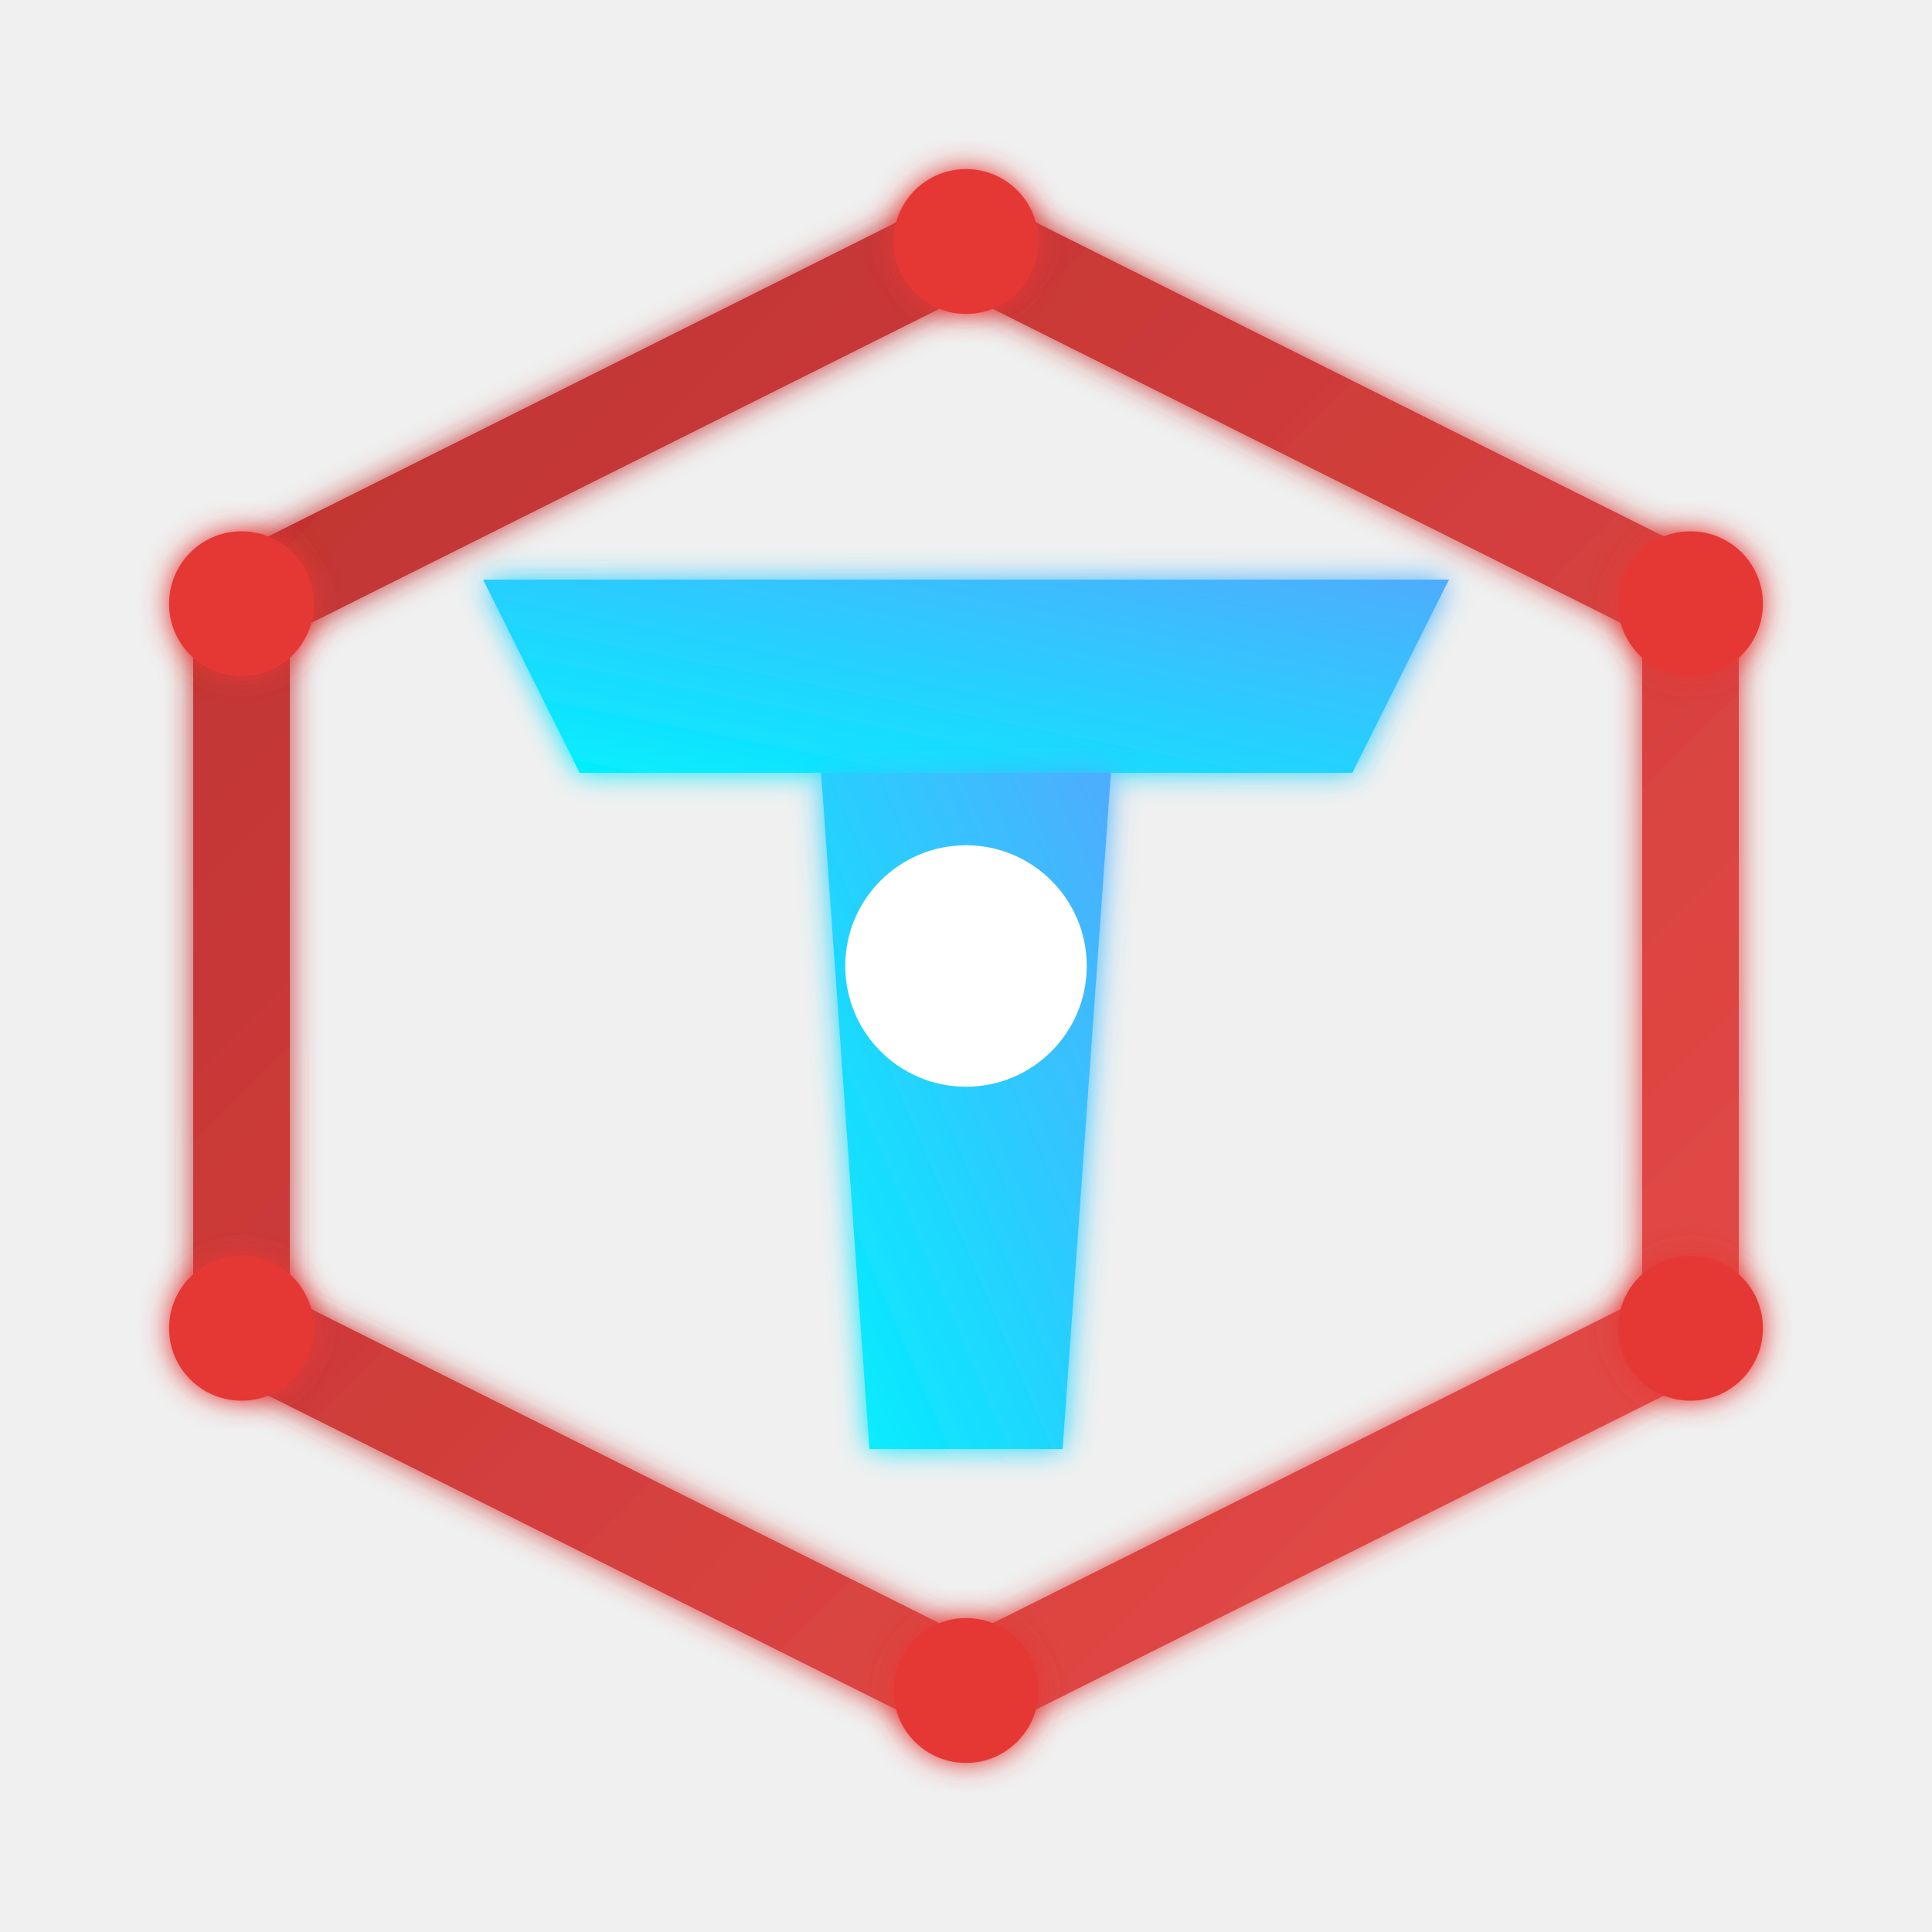
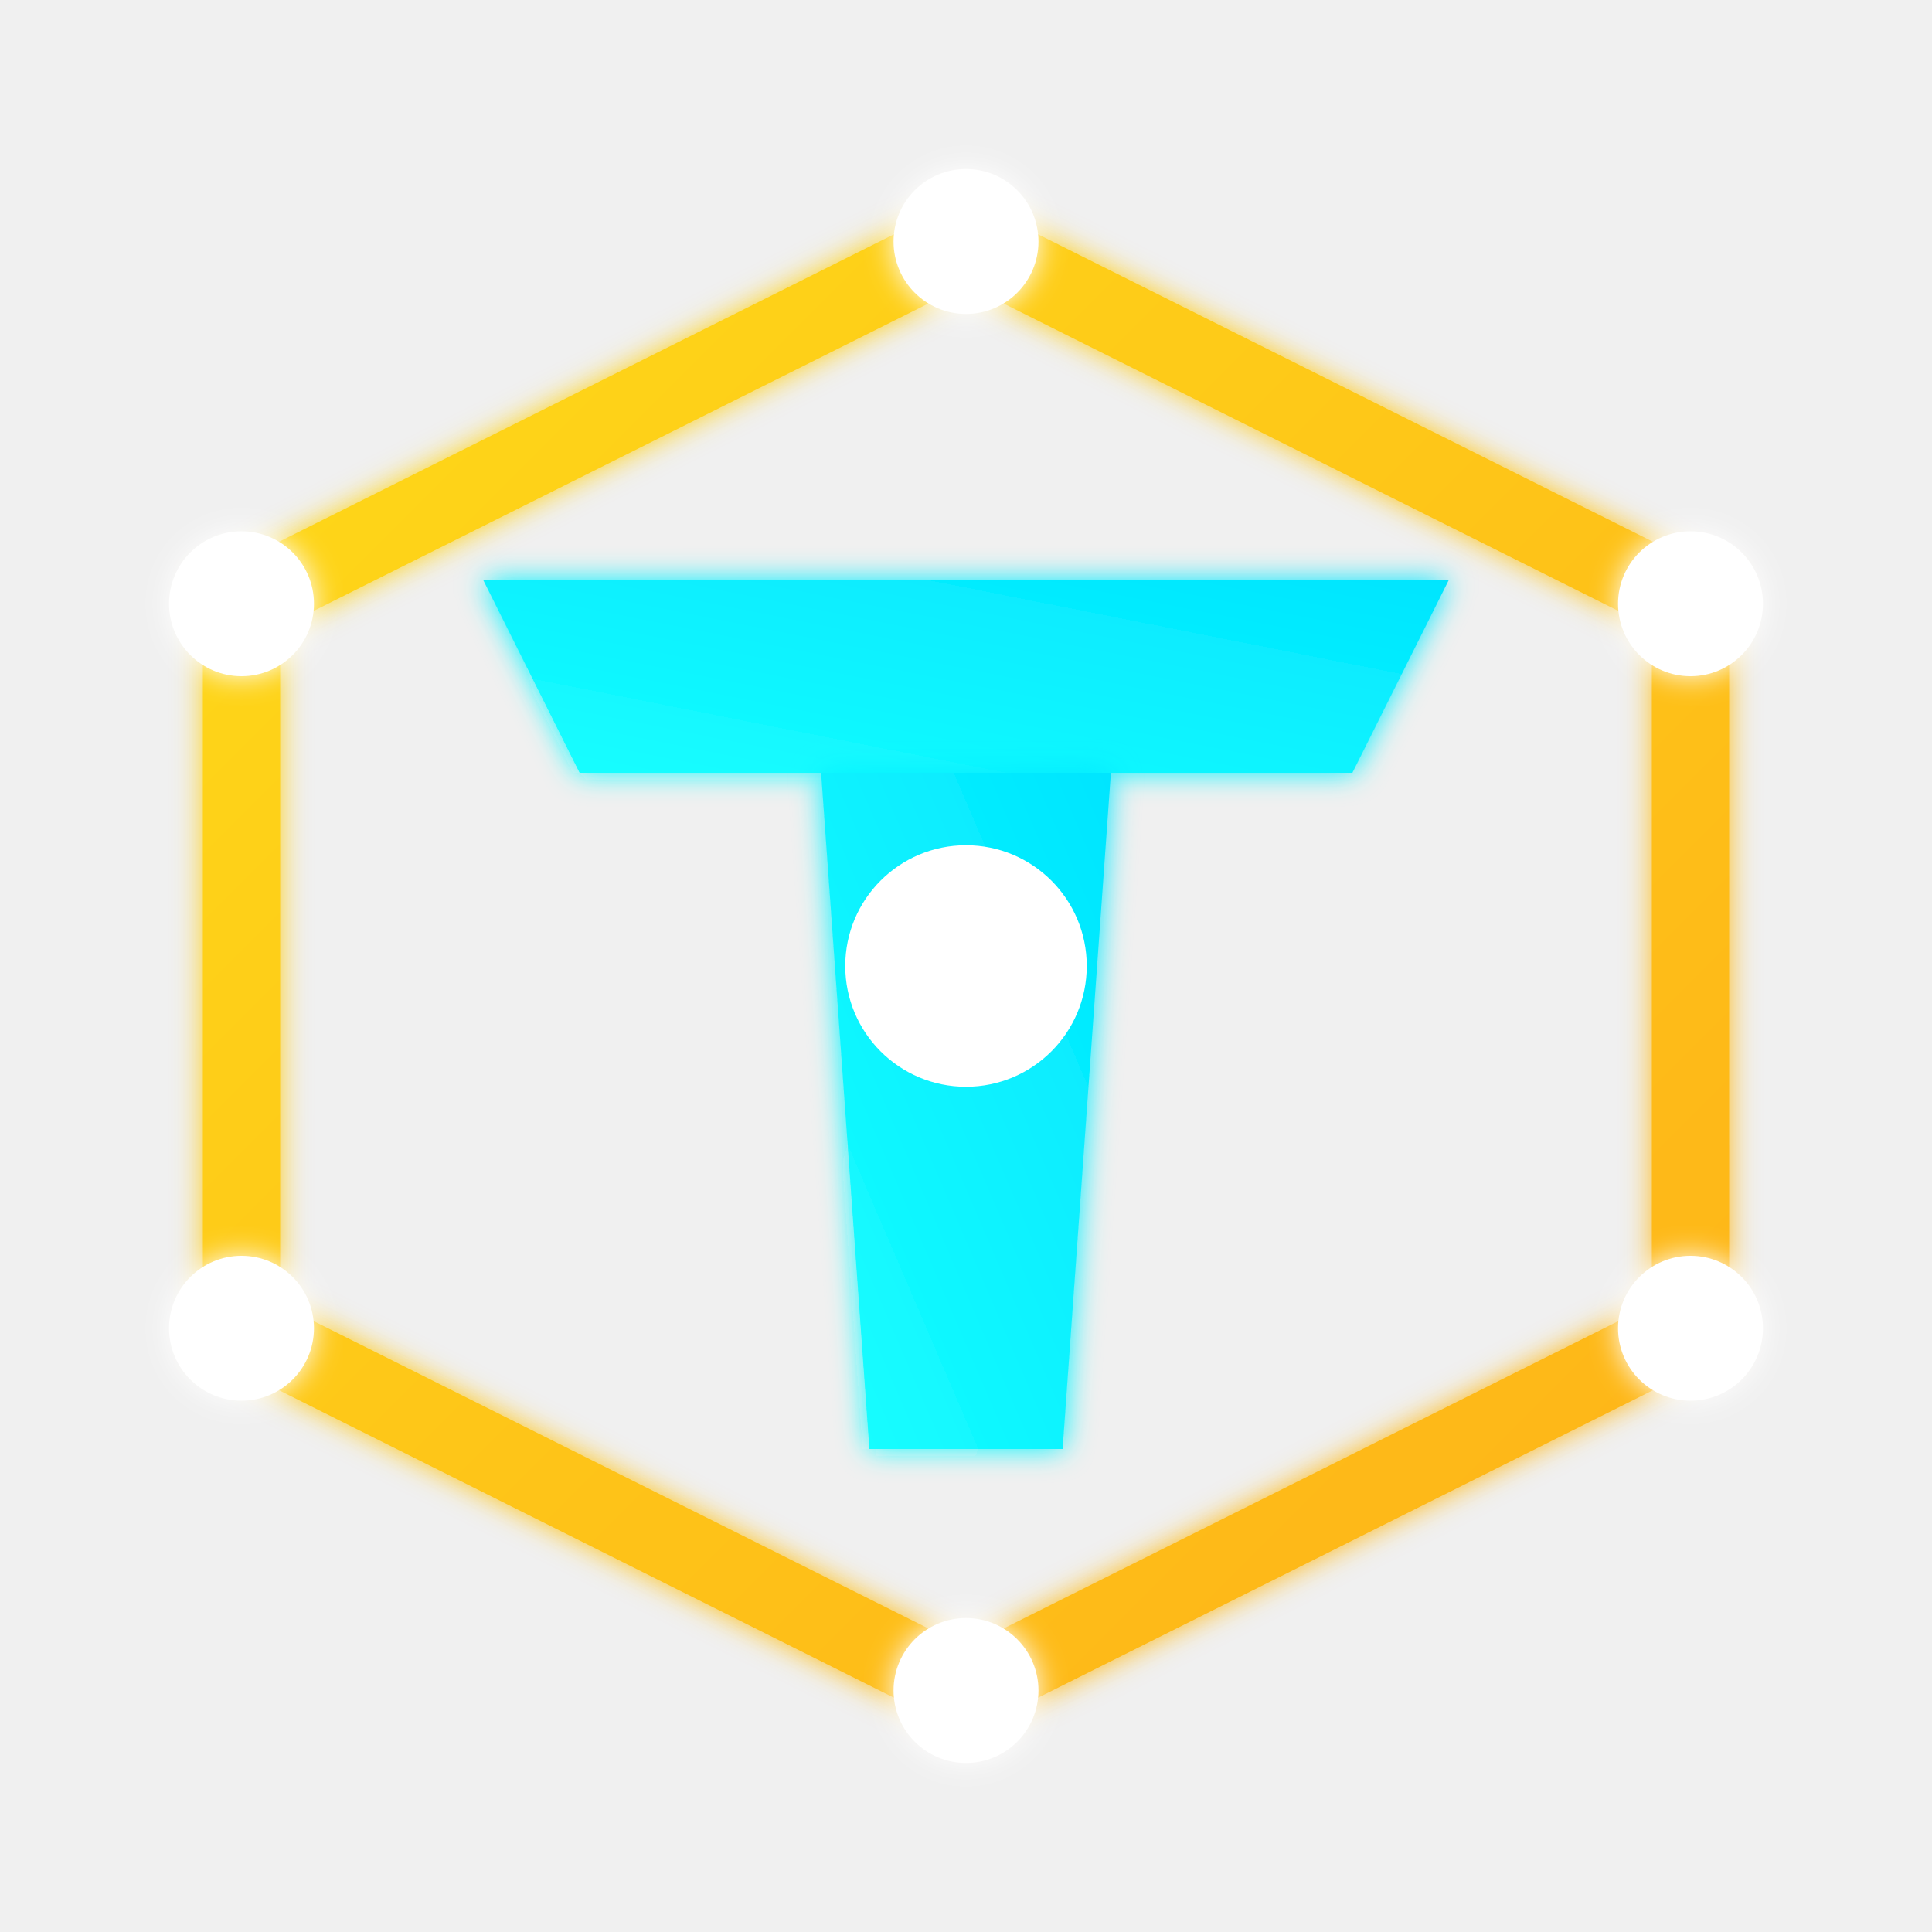
<svg xmlns="http://www.w3.org/2000/svg" viewBox="0 0 400 400" fill="none">
  <defs>
    <linearGradient id="icon_grad1" x1="0%" y1="0%" x2="100%" y2="100%">
-       <stop offset="0%" style="stop-color:#B71C1C;stop-opacity:1" />
-       <stop offset="100%" style="stop-color:#E53935;stop-opacity:1" />
+       <stop offset="0%" style="stop-color:#FFD600;stop-opacity:1" />
+       <stop offset="100%" style="stop-color:#FFAB00;stop-opacity:1" />
    </linearGradient>
    <linearGradient id="icon_grad2" x1="100%" y1="0%" x2="0%" y2="100%">
-       <stop offset="0%" style="stop-color:#4facfe;stop-opacity:1" />
-       <stop offset="100%" style="stop-color:#00f2fe;stop-opacity:1" />
+       <stop offset="0%" style="stop-color:#00E5FF;stop-opacity:1" />
+       <stop offset="100%" style="stop-color:#18FFFF;stop-opacity:1" />
    </linearGradient>
    <filter id="glow" x="-20%" y="-20%" width="140%" height="140%">
      <feGaussianBlur stdDeviation="3" result="blur" />
      <feComposite in="SourceGraphic" in2="blur" operator="over" />
    </filter>
  </defs>
  <g>
-     <path d="M200 50 L350 125 L350 275 L200 350 L50 275 L50 125 Z" stroke="url(#icon_grad1)" stroke-width="20" fill="none" filter="url(#glow)" opacity="0.9" />
-     <circle cx="200" cy="50" r="15" fill="#E53935" filter="url(#glow)">
+     <path d="M200 50 L350 125 L350 275 L200 350 L50 275 L50 125 Z" stroke="url(#icon_grad1)" stroke-width="16" fill="none" filter="url(#glow)" opacity="0.9" />
+     <circle cx="200" cy="50" r="15" fill="#FFFFFF" filter="url(#glow)">
      <animate attributeName="opacity" values="1;0.5;0.1;0.1" keyTimes="0;0.2;0.5;1" dur="2.4s" begin="0s" repeatCount="indefinite" />
      <animate attributeName="r" values="18;16;15;15" keyTimes="0;0.2;0.5;1" dur="2.4s" begin="0s" repeatCount="indefinite" />
    </circle>
-     <circle cx="50" cy="125" r="15" fill="#E53935" filter="url(#glow)">
+     <circle cx="50" cy="125" r="15" fill="#FFFFFF" filter="url(#glow)">
      <animate attributeName="opacity" values="1;0.5;0.1;0.1" keyTimes="0;0.2;0.5;1" dur="2.4s" begin="0.4s" repeatCount="indefinite" />
      <animate attributeName="r" values="18;16;15;15" keyTimes="0;0.2;0.5;1" dur="2.4s" begin="0.4s" repeatCount="indefinite" />
    </circle>
-     <circle cx="50" cy="275" r="15" fill="#E53935" filter="url(#glow)">
+     <circle cx="50" cy="275" r="15" fill="#FFFFFF" filter="url(#glow)">
      <animate attributeName="opacity" values="1;0.5;0.1;0.1" keyTimes="0;0.2;0.5;1" dur="2.4s" begin="0.8s" repeatCount="indefinite" />
      <animate attributeName="r" values="18;16;15;15" keyTimes="0;0.2;0.5;1" dur="2.4s" begin="0.8s" repeatCount="indefinite" />
    </circle>
-     <circle cx="200" cy="350" r="15" fill="#E53935" filter="url(#glow)">
+     <circle cx="200" cy="350" r="15" fill="#FFFFFF" filter="url(#glow)">
      <animate attributeName="opacity" values="1;0.5;0.1;0.1" keyTimes="0;0.2;0.5;1" dur="2.4s" begin="1.2s" repeatCount="indefinite" />
      <animate attributeName="r" values="18;16;15;15" keyTimes="0;0.2;0.5;1" dur="2.4s" begin="1.2s" repeatCount="indefinite" />
    </circle>
-     <circle cx="350" cy="275" r="15" fill="#E53935" filter="url(#glow)">
+     <circle cx="350" cy="275" r="15" fill="#FFFFFF" filter="url(#glow)">
      <animate attributeName="opacity" values="1;0.5;0.1;0.1" keyTimes="0;0.2;0.5;1" dur="2.4s" begin="1.6s" repeatCount="indefinite" />
      <animate attributeName="r" values="18;16;15;15" keyTimes="0;0.2;0.5;1" dur="2.4s" begin="1.6s" repeatCount="indefinite" />
    </circle>
-     <circle cx="350" cy="125" r="15" fill="#E53935" filter="url(#glow)">
+     <circle cx="350" cy="125" r="15" fill="#FFFFFF" filter="url(#glow)">
      <animate attributeName="opacity" values="1;0.5;0.1;0.1" keyTimes="0;0.2;0.5;1" dur="2.4s" begin="2.0s" repeatCount="indefinite" />
      <animate attributeName="r" values="18;16;15;15" keyTimes="0;0.2;0.5;1" dur="2.4s" begin="2.0s" repeatCount="indefinite" />
    </circle>
    <path d="M100 120 L300 120 L280 160 L120 160 Z" fill="url(#icon_grad2)" filter="url(#glow)" />
    <path d="M170 160 L230 160 L220 300 L180 300 Z" fill="url(#icon_grad2)" filter="url(#glow)" />
    <circle cx="200" cy="200" r="25" fill="#FFFFFF">
      <animate attributeName="opacity" values="1;0.2;1" dur="3s" repeatCount="indefinite" />
      <animate attributeName="r" values="25;30;25" dur="3s" repeatCount="indefinite" />
-       <animate attributeName="fill" values="#FFFFFF;#E53935;#FFFFFF" dur="3s" repeatCount="indefinite" />
+       <animate attributeName="fill" values="#FFFFFF;#00E5FF;#FFFFFF" dur="3s" repeatCount="indefinite" />
    </circle>
  </g>
</svg>
